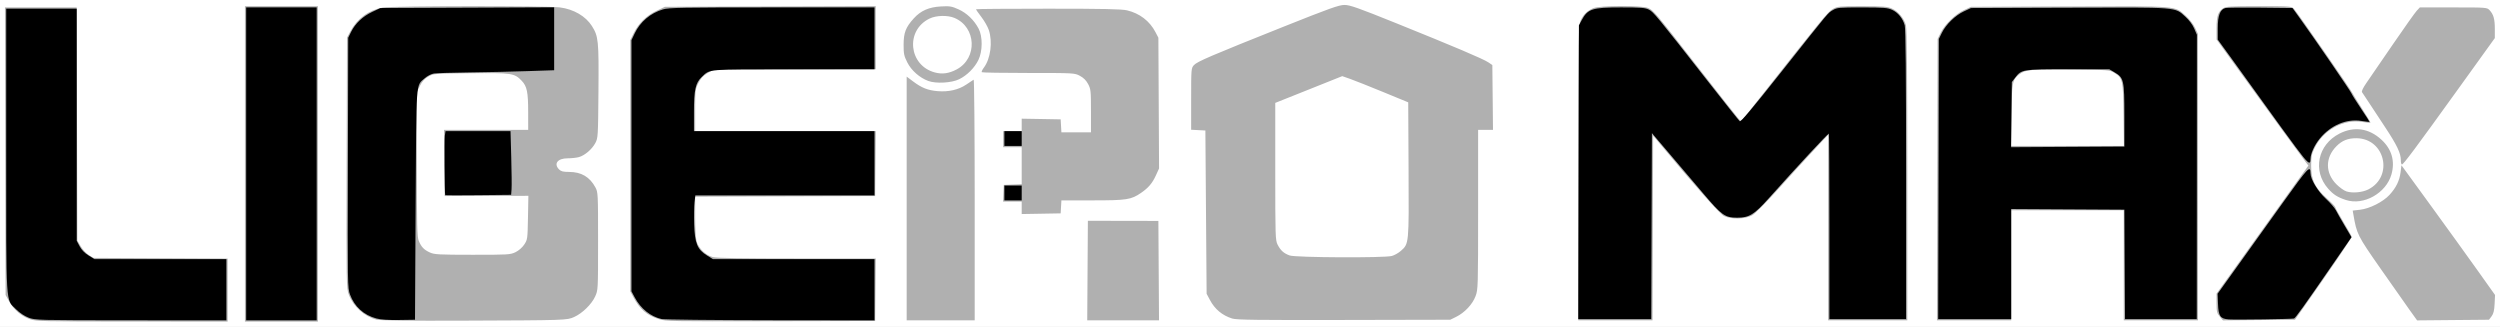
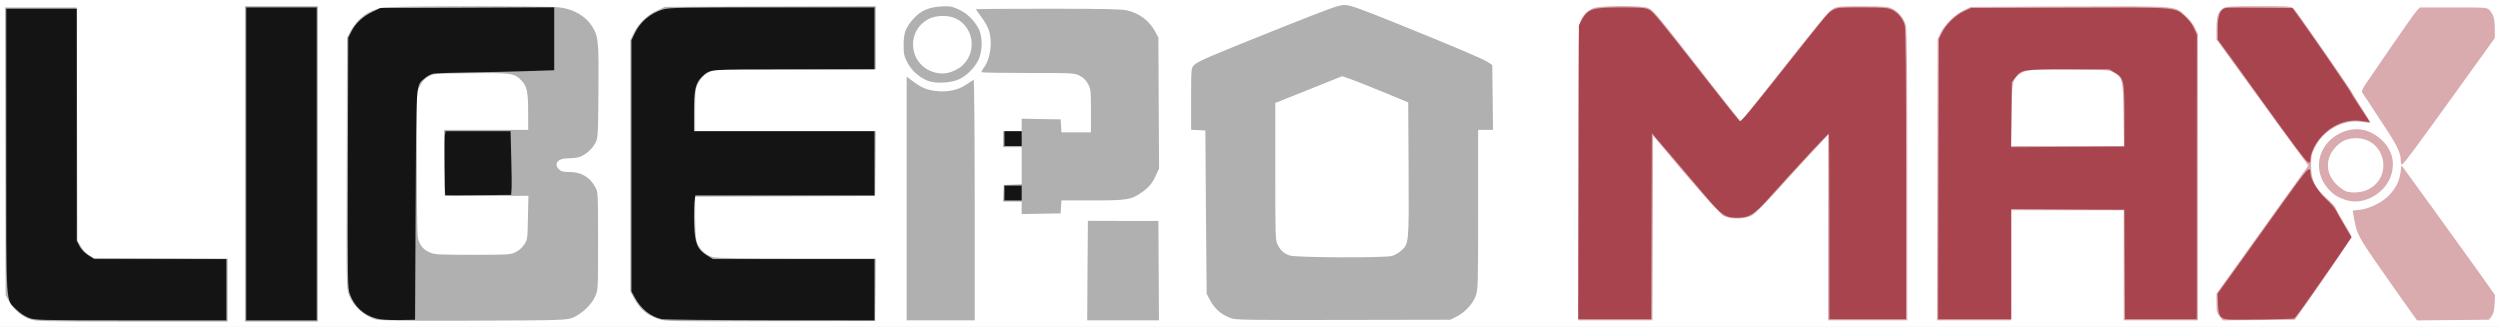
- <svg xmlns="http://www.w3.org/2000/svg" width="2021.21" height="264" viewBox="73.97 211 2021.21 264" role="img" aria-labelledby="title">
-   <rect x="73.97" y="211" width="2021.21" height="264" fill="#ffffff" />
-   <g id="wordmark" fill-rule="evenodd">
-     <path id="gray-structure" fill="#b0b0b0" d="M98.32,469.14 C91.40,466.75 85.10,461.41 81.47,454.86 L78.50,449.50 78.23,333.25 L77.97,217.00 106.96,217.00 L135.95,217.00 136.23,311.25 L136.50,405.50 139.24,410.16 C140.75,412.73 143.67,415.88 145.74,417.16 L149.50,419.50 203.75,419.78 L258.00,420.07 258.00,445.53 L258.00,471.00 180.75,470.97 C109.16,470.94 103.12,470.80 98.32,469.14 Z M272.00,343.50 L272.00,216.00 301.50,216.00 L331.00,216.00 331.00,343.50 L331.00,471.00 301.50,471.00 L272.00,471.00 272.00,343.50 Z M378.49,469.45 C368.51,466.92 359.61,458.92 355.99,449.24 C354.00,443.92 353.97,442.16 354.23,342.66 L354.50,241.50 357.16,236.47 C362.65,226.06 371.94,219.22 383.47,217.09 C390.86,215.72 516.29,215.64 526.72,217.00 C537.80,218.44 547.52,224.11 552.53,232.05 C557.80,240.40 558.14,243.74 557.81,284.70 C557.51,321.54 557.44,322.61 555.28,326.65 C552.58,331.70 546.74,336.70 542.00,338.01 C540.08,338.55 535.98,338.99 532.90,338.99 C524.77,339.00 521.40,343.40 526.00,348.00 C527.56,349.56 529.33,350.00 534.03,350.00 C543.92,350.00 550.76,354.01 555.34,362.50 C557.45,366.41 557.50,367.44 557.50,406.00 C557.50,445.36 557.49,445.52 555.14,450.71 C552.33,456.94 544.79,464.30 538.22,467.26 C532.30,469.93 532.09,469.93 448.56,470.25 C404.99,470.42 381.23,470.14 378.49,469.45 Z M490.75,414.88 C493.39,413.60 496.20,411.14 497.82,408.71 C500.43,404.75 500.51,404.22 500.83,386.99 L501.16,369.32 467.33,369.41 L433.50,369.50 433.23,342.75 L432.97,316.00 466.98,316.00 L501.00,316.00 500.99,301.75 C500.99,285.37 500.04,280.78 495.72,276.26 C489.90,270.16 487.80,269.85 454.46,270.19 C424.81,270.50 424.46,270.53 420.25,272.94 C417.22,274.67 415.27,276.82 413.50,280.38 L411.00,285.39 411.00,343.73 C411.00,393.96 411.21,402.58 412.54,405.75 C414.61,410.70 416.74,412.93 421.50,415.12 C425.10,416.77 428.55,416.96 455.93,416.98 C484.93,417.00 486.58,416.90 490.75,414.88 Z M606.68,469.03 C596.77,465.87 591.26,461.08 585.89,451.00 L583.50,446.50 583.50,345.00 L583.50,243.50 586.31,237.78 C590.17,229.91 596.71,223.51 604.78,219.69 L611.50,216.50 696.75,216.23 L782.00,215.96 782.00,241.45 L782.00,266.94 716.25,267.22 L650.50,267.50 645.85,270.24 C642.39,272.27 640.52,274.31 638.60,278.18 C636.11,283.17 636.00,284.11 636.00,300.20 L636.00,317.00 709.02,317.00 L782.03,317.00 781.77,343.25 L781.50,369.50 708.75,369.76 L636.00,370.01 636.00,386.14 C636.00,395.98 636.48,403.86 637.23,406.36 C638.92,412.00 644.57,417.40 650.28,418.84 C653.53,419.66 673.59,420.00 718.46,420.00 L782.03,420.00 781.77,445.25 L781.50,470.50 697.00,470.70 C617.00,470.89 612.19,470.80 606.68,469.03 Z M807.00,371.47 L807.00,272.94 812.25,276.87 C819.17,282.06 824.11,284.02 832.00,284.69 C840.83,285.45 848.91,283.60 855.16,279.39 C858.00,277.48 860.69,275.69 861.16,275.40 C861.62,275.12 862.00,318.78 862.00,372.44 L862.00,470.00 834.50,470.00 L807.00,470.00 807.00,371.47 Z M953.24,429.75 L953.50,389.50 982.00,389.56 L1010.50,389.61 1010.76,429.81 L1011.02,470.00 982.00,470.00 L952.98,470.00 953.24,429.75 Z M1070.22,468.54 C1062.11,465.99 1056.16,461.03 1052.16,453.50 L1049.50,448.50 1049.00,382.50 L1048.50,316.50 1042.75,316.20 L1037.00,315.90 1037.00,291.01 C1037.00,266.59 1037.04,266.06 1039.25,263.65 C1041.90,260.75 1052.47,256.22 1111.63,232.61 C1148.94,217.72 1156.56,215.00 1160.95,215.00 C1165.32,215.00 1171.90,217.32 1202.32,229.58 C1249.67,248.66 1273.15,258.63 1277.21,261.36 L1280.50,263.58 1280.77,289.79 L1281.03,316.00 1275.02,316.00 L1269.00,316.00 1269.00,380.46 C1269.00,443.18 1268.94,445.07 1266.93,450.45 C1264.48,457.01 1258.14,463.77 1251.27,467.15 L1246.50,469.50 1160.50,469.69 C1090.78,469.85 1073.69,469.63 1070.22,468.54 Z M1199.28,417.94 C1201.35,417.36 1204.59,415.54 1206.46,413.90 C1213.13,408.04 1213.08,408.62 1212.77,348.12 L1212.50,293.74 1192.00,285.30 C1180.72,280.67 1168.72,275.90 1165.33,274.72 L1159.15,272.56 1132.08,283.38 L1105.00,294.19 1105.00,349.64 C1105.00,402.07 1105.10,405.28 1106.89,408.79 C1109.31,413.53 1111.90,415.85 1116.68,417.55 C1121.50,419.27 1193.28,419.61 1199.28,417.94 Z M1350.02,350.75 C1350.04,236.95 1350.13,231.32 1351.89,227.50 C1354.12,222.66 1357.29,219.61 1362.23,217.55 C1367.29,215.43 1401.44,215.30 1406.28,217.38 C1410.77,219.31 1412.00,220.76 1446.09,264.50 C1462.81,285.95 1477.64,304.79 1479.05,306.38 L1481.61,309.25 1490.56,297.92 C1548.07,225.02 1551.79,220.49 1555.87,218.19 C1559.53,216.14 1561.02,216.00 1579.64,216.02 C1596.79,216.04 1600.05,216.30 1603.57,217.89 C1608.73,220.24 1613.51,226.00 1614.91,231.56 C1615.67,234.56 1616.00,271.89 1616.00,352.94 L1616.00,470.00 1584.00,470.00 L1552.00,470.00 1552.00,395.01 L1552.00,320.02 1539.64,333.26 C1532.84,340.54 1519.99,354.60 1511.09,364.50 C1502.06,374.54 1493.04,383.61 1490.70,385.00 C1485.24,388.25 1473.63,388.56 1467.70,385.61 C1464.33,383.94 1444.87,361.97 1415.50,326.68 L1410.50,320.67 1410.24,395.34 L1409.99,470.00 1379.99,470.00 L1350.00,470.00 1350.02,350.75 Z M1640.23,356.25 L1640.50,242.50 1642.96,237.50 C1646.31,230.69 1654.74,222.48 1661.73,219.20 L1667.50,216.50 1746.92,216.23 C1836.76,215.92 1831.92,215.53 1841.12,223.80 C1844.10,226.48 1847.30,230.59 1848.64,233.48 L1850.98,238.50 1850.99,354.25 L1851.00,470.00 1821.00,470.00 L1791.00,470.00 1791.00,425.50 L1791.00,381.00 1745.50,381.00 L1700.00,381.00 1700.00,425.50 L1700.00,470.00 1669.98,470.00 L1639.96,470.00 1640.23,356.25 Z M1790.81,303.75 C1790.46,275.40 1790.18,274.14 1783.27,269.85 C1779.56,267.53 1779.04,267.50 1748.30,267.20 C1715.76,266.88 1711.45,267.28 1706.61,271.09 C1700.86,275.62 1700.53,277.32 1700.17,304.25 L1699.85,329.00 1745.49,329.00 L1791.12,329.00 1790.81,303.75 Z M1868.60,466.94 C1866.29,464.19 1866.00,462.98 1866.00,456.11 L1866.00,448.38 1882.82,424.94 C1892.06,412.05 1908.78,388.75 1919.95,373.18 L1940.28,344.85 1938.20,342.18 C1935.59,338.83 1909.22,302.63 1884.67,268.72 L1866.00,242.93 1866.00,233.92 C1866.00,224.05 1867.22,220.40 1871.41,217.65 C1873.59,216.22 1877.49,216.00 1900.29,216.00 C1926.36,216.00 1926.67,216.02 1928.68,218.25 C1931.82,221.75 1976.00,285.43 1976.00,286.47 C1976.00,286.75 1979.34,292.12 1983.42,298.41 C1987.50,304.69 1990.66,310.01 1990.44,310.22 C1990.23,310.44 1987.32,310.16 1983.98,309.61 C1968.66,307.07 1952.16,316.15 1945.11,331.00 C1942.93,335.59 1942.50,337.91 1942.50,345.00 C1942.50,356.43 1945.42,362.54 1955.06,371.25 C1958.87,374.69 1961.99,377.95 1961.99,378.50 C1962.00,379.05 1964.99,384.45 1968.64,390.50 C1972.30,396.55 1975.29,401.95 1975.30,402.50 C1975.32,403.43 1956.66,430.84 1937.52,458.00 L1929.42,469.50 1900.31,469.76 L1871.20,470.03 1868.60,466.94 Z M2022.22,461.76 C2018.96,457.22 2008.31,442.07 1998.56,428.11 C1979.88,401.35 1979.36,400.31 1976.63,384.37 L1976.10,381.25 1982.00,380.58 C1989.79,379.70 2000.58,374.26 2005.81,368.59 C2011.17,362.77 2013.93,357.15 2014.79,350.26 L2015.50,344.61 2039.11,377.05 C2052.09,394.90 2069.12,418.50 2076.95,429.50 L2091.18,449.50 2090.82,456.70 C2090.56,462.05 2089.93,464.62 2088.38,466.70 L2086.29,469.50 2057.22,469.76 L2028.16,470.03 2022.22,461.76 Z M900.00,379.03 L900.00,374.00 892.45,374.00 L884.91,374.00 885.20,367.25 L885.50,360.50 892.75,360.21 L900.00,359.91 900.00,344.96 L900.00,330.00 892.50,330.00 L885.00,330.00 885.00,323.50 L885.00,317.00 892.50,317.00 L900.00,317.00 900.00,311.97 L900.00,306.95 915.75,307.22 L931.50,307.50 931.80,312.75 L932.10,318.00 944.05,318.00 L956.00,318.00 956.00,300.66 C956.00,284.48 955.85,283.02 953.70,278.96 C952.12,275.98 950.02,273.88 947.04,272.30 C942.72,270.02 942.39,270.00 905.51,270.00 C885.06,270.00 868.05,269.72 867.71,269.38 C867.37,269.03 868.15,267.35 869.44,265.63 C874.83,258.47 876.60,244.90 873.41,235.28 C872.54,232.65 869.84,227.91 867.41,224.75 C864.99,221.59 863.00,218.77 863.00,218.50 C863.00,218.22 889.21,218.01 921.25,218.02 C966.16,218.03 980.79,218.34 985.15,219.36 C995.34,221.76 1003.49,228.01 1008.16,237.00 L1010.50,241.50 1010.78,294.35 L1011.05,347.21 1008.47,352.85 C1005.59,359.16 1002.42,362.88 996.50,366.94 C988.46,372.46 984.98,373.00 957.37,373.00 L932.10,373.00 931.80,378.25 L931.50,383.50 915.75,383.78 L900.00,384.05 900.00,379.03 Z M1970.50,372.66 C1963.78,370.44 1960.41,368.27 1956.19,363.48 C1943.45,349.01 1947.78,328.01 1965.35,319.04 C1977.35,312.92 1989.24,314.65 1999.38,323.99 C2007.67,331.64 2010.44,341.24 2007.43,351.95 C2003.16,367.19 1984.90,377.43 1970.50,372.66 Z M1988.75,364.13 C2009.38,353.61 2002.20,322.89 1979.08,322.75 C1972.32,322.71 1967.56,324.60 1963.07,329.08 C1953.78,338.37 1953.74,350.79 1962.97,360.04 C1965.46,362.53 1969.08,365.10 1971.00,365.74 C1975.77,367.34 1983.91,366.60 1988.75,364.13 Z M2015.00,340.51 C2015.00,334.86 2011.90,328.34 2002.41,314.00 C1997.49,306.57 1991.45,297.40 1988.98,293.60 C1986.52,289.81 1984.11,286.19 1983.64,285.56 C1983.09,284.84 1984.41,282.05 1987.24,277.96 C1989.69,274.41 1999.25,260.48 2008.48,247.00 C2017.70,233.53 2026.41,221.26 2027.81,219.75 L2030.37,217.00 2057.51,217.00 C2084.37,217.00 2084.67,217.02 2086.76,219.25 C2089.96,222.66 2091.00,226.41 2091.00,234.46 L2091.00,241.79 2060.87,283.65 C2026.70,331.11 2017.08,344.00 2015.86,344.00 C2015.39,344.00 2015.00,342.43 2015.00,340.51 Z M824.50,276.46 C817.46,273.87 810.81,268.00 807.51,261.47 C804.86,256.21 804.50,254.49 804.52,247.00 C804.55,237.42 806.24,233.06 812.73,225.88 C818.34,219.67 824.96,216.74 834.61,216.21 C841.86,215.81 843.38,216.06 848.86,218.52 C855.58,221.53 861.47,227.18 865.16,234.15 C868.51,240.47 868.43,252.48 864.99,259.50 C861.88,265.87 855.83,271.93 849.47,275.04 C843.32,278.06 830.77,278.77 824.50,276.46 Z M847.42,267.12 C864.46,258.04 863.36,232.89 845.59,225.47 C840.05,223.16 830.87,223.40 825.49,226.01 C805.75,235.56 808.57,263.94 829.82,269.59 C835.81,271.18 841.23,270.42 847.42,267.12 Z" />
-     <path id="black-structure" fill="#000000" d="M97.06,467.81 C93.73,466.53 89.83,463.92 86.98,461.08 C78.43,452.53 79.00,461.68 79.00,332.32 L79.00,218.00 107.50,218.00 L136.00,218.00 136.00,311.84 L136.00,405.69 138.33,410.09 C139.86,412.99 142.32,415.53 145.50,417.50 L150.35,420.50 203.67,420.50 L257.00,420.50 257.00,445.25 L257.00,470.00 179.75,469.95 C103.89,469.90 102.40,469.86 97.06,467.81 Z M273.00,343.50 L273.00,217.00 301.50,217.00 L330.00,217.00 330.00,343.50 L330.00,470.00 301.50,470.00 L273.00,470.00 273.00,343.50 Z M378.27,468.47 C368.02,465.69 360.65,459.00 356.96,449.16 C355.01,443.94 354.97,441.69 355.23,342.66 L355.50,241.50 357.85,236.76 C361.25,229.92 367.22,224.27 374.84,220.65 L381.50,217.50 451.75,217.21 L522.00,216.91 522.00,242.34 L522.00,267.78 500.25,268.51 C488.29,268.91 467.25,269.38 453.50,269.54 C439.75,269.71 426.82,270.11 424.78,270.43 C422.63,270.77 419.49,272.38 417.38,274.24 C410.09,280.64 410.56,274.19 410.00,377.00 L409.50,469.50 396.50,469.70 C387.80,469.83 381.77,469.43 378.27,468.47 Z M608.73,468.91 C599.75,466.79 592.00,460.54 587.17,451.50 L584.50,446.50 584.50,345.00 L584.50,243.50 587.11,238.00 C591.54,228.65 599.87,221.60 610.03,218.58 C614.71,217.19 625.52,217.00 698.18,217.00 L781.00,217.00 781.00,242.00 L781.00,267.00 715.95,267.00 C644.23,267.00 648.26,266.66 641.22,273.33 C636.26,278.05 635.00,283.77 635.00,301.68 L635.00,317.00 708.00,317.00 L781.00,317.00 781.00,343.00 L781.00,369.00 708.57,369.00 L636.14,369.00 635.45,374.53 C635.07,377.58 634.95,385.61 635.17,392.39 C635.68,407.66 637.76,412.72 645.48,417.49 L650.35,420.50 715.68,420.50 L781.00,420.50 781.00,445.25 L781.00,470.00 696.75,469.90 C650.41,469.84 610.81,469.40 608.73,468.91 Z M1875.86,469.23 C1869.01,468.74 1867.57,466.65 1867.19,456.65 L1866.87,448.50 1883.01,426.00 C1891.89,413.62 1908.42,390.54 1919.74,374.71 C1940.19,346.12 1941.94,344.25 1941.98,351.09 C1942.01,356.01 1947.83,365.67 1954.42,371.72 C1957.88,374.90 1961.51,379.07 1962.48,381.00 C1963.46,382.93 1966.70,388.61 1969.69,393.64 L1975.11,402.78 1960.38,424.14 C1936.50,458.78 1929.79,468.15 1928.61,468.50 C1926.98,468.99 1881.29,469.63 1875.86,469.23 Z M1350.23,350.25 L1350.50,231.50 1352.64,227.50 C1357.67,218.12 1361.10,217.00 1384.72,217.00 C1400.60,217.00 1404.04,217.27 1407.00,218.75 C1410.72,220.61 1413.39,223.85 1454.87,276.83 C1468.27,293.95 1479.80,308.42 1480.48,308.98 C1481.41,309.76 1489.97,299.61 1514.82,268.26 C1554.15,218.64 1551.63,221.65 1556.00,219.07 C1559.23,217.17 1561.06,217.01 1579.50,217.03 C1596.87,217.04 1600.04,217.29 1603.62,218.91 C1608.45,221.11 1612.37,225.90 1613.90,231.50 C1614.66,234.29 1614.99,270.94 1614.99,352.25 L1615.00,469.00 1584.00,469.00 L1553.00,469.00 1553.00,394.00 C1553.00,352.75 1552.82,319.00 1552.60,319.00 C1551.69,319.00 1526.77,345.82 1504.09,371.23 C1492.21,384.54 1488.16,387.02 1478.31,386.98 C1468.54,386.94 1466.04,385.15 1451.01,367.41 C1443.59,358.66 1431.22,344.10 1423.52,335.07 L1409.50,318.63 1409.24,393.82 L1408.99,469.00 1379.47,469.00 L1349.96,469.00 1350.23,350.25 Z M1641.23,355.75 L1641.50,242.50 1643.96,237.50 C1647.27,230.77 1654.78,223.46 1661.76,220.19 L1667.50,217.50 1746.92,217.23 C1836.44,216.92 1831.97,216.57 1840.83,224.54 C1843.82,227.23 1846.58,230.93 1847.92,234.04 L1850.12,239.14 1850.08,350.32 C1850.06,411.47 1850.04,463.19 1850.02,465.25 L1850.00,469.00 1821.01,469.00 L1792.02,469.00 1791.76,424.75 L1791.50,380.50 1745.75,380.24 L1700.00,379.98 1700.00,424.49 L1700.00,469.00 1670.48,469.00 L1640.96,469.00 1641.23,355.75 Z M1791.50,304.50 C1791.50,275.77 1791.07,273.88 1783.53,269.47 L1779.32,267.00 1746.06,267.00 C1708.96,267.00 1708.31,267.10 1703.19,273.81 L1700.50,277.34 1700.20,303.68 L1699.91,330.02 1745.70,329.76 L1791.50,329.50 1791.50,304.50 Z M886.00,367.00 L886.00,361.00 893.00,361.00 L900.00,361.00 900.00,367.00 L900.00,373.00 893.00,373.00 L886.00,373.00 886.00,367.00 Z M433.90,368.77 C433.43,367.60 433.18,323.66 433.61,320.75 L434.18,317.00 460.45,317.00 L486.72,317.00 487.31,338.25 C487.64,349.94 487.75,361.52 487.56,364.00 L487.22,368.50 460.61,368.77 C445.97,368.91 433.95,368.91 433.90,368.77 Z M1929.83,329.73 C1924.01,321.90 1912.81,306.50 1904.94,295.50 C1897.07,284.50 1885.32,268.19 1878.82,259.27 L1867.00,243.03 1867.00,233.77 C1867.01,223.50 1868.90,218.55 1873.22,217.50 C1874.47,217.19 1887.19,217.06 1901.47,217.22 L1927.44,217.50 1933.55,226.00 C1945.78,243.00 1974.22,284.45 1975.04,286.45 C1975.49,287.58 1979.03,293.20 1982.90,298.95 C1986.77,304.70 1989.83,309.48 1989.71,309.57 C1989.60,309.66 1986.53,309.28 1982.90,308.73 C1970.94,306.89 1958.26,312.32 1949.46,323.04 C1945.17,328.28 1942.02,335.19 1941.98,339.43 C1941.94,345.02 1940.12,343.56 1929.83,329.73 Z M886.00,323.00 L886.00,317.00 893.00,317.00 L900.00,317.00 900.00,323.00 L900.00,329.00 893.00,329.00 L886.00,329.00 886.00,323.00 Z" />
-   </g>
+ <svg xmlns="http://www.w3.org/2000/svg" viewBox="5.999 5.999 100.002 13.064" width="100.002" height="13.064" role="img" aria-label="LIBERO-MAX">
+   <rect x="5.999" y="5.999" width="100.002" height="13.064" fill="#ffffff" />
+   <path fill-rule="evenodd" fill="rgb(69.019%, 69.019%, 69.019%)" fill-opacity="1" d="M 7.203 18.77 C 6.863 18.652 6.551 18.391 6.371 18.066 L 6.223 17.801 L 6.211 12.047 L 6.199 6.297 L 9.066 6.297 L 9.082 10.961 L 9.094 15.621 L 9.23 15.852 C 9.305 15.98 9.449 16.137 9.551 16.199 L 9.738 16.316 L 12.422 16.328 L 15.105 16.344 L 15.105 18.863 L 11.281 18.863 C 7.742 18.859 7.441 18.855 7.203 18.77 Z M 15.797 12.555 L 15.797 6.246 L 18.715 6.246 L 18.715 18.863 L 15.797 18.863 Z M 21.066 18.785 C 20.574 18.66 20.133 18.266 19.953 17.785 C 19.855 17.523 19.852 17.438 19.867 12.516 L 19.879 7.508 L 20.012 7.262 C 20.281 6.746 20.742 6.406 21.312 6.301 C 21.68 6.234 27.883 6.23 28.398 6.297 C 28.949 6.367 29.43 6.648 29.676 7.043 C 29.938 7.453 29.953 7.621 29.938 9.645 C 29.922 11.469 29.918 11.523 29.812 11.723 C 29.68 11.973 29.391 12.219 29.156 12.285 C 29.062 12.309 28.859 12.332 28.707 12.332 C 28.305 12.332 28.137 12.551 28.363 12.777 C 28.441 12.855 28.527 12.879 28.762 12.879 C 29.25 12.879 29.59 13.074 29.816 13.496 C 29.922 13.688 29.922 13.738 29.922 15.648 C 29.922 17.594 29.922 17.602 29.805 17.859 C 29.668 18.168 29.293 18.531 28.969 18.68 C 28.676 18.812 28.664 18.812 24.531 18.828 C 22.379 18.836 21.203 18.82 21.066 18.785 Z M 26.621 16.086 C 26.75 16.023 26.891 15.902 26.969 15.781 C 27.098 15.586 27.102 15.559 27.117 14.707 L 27.137 13.832 L 25.461 13.836 L 23.789 13.84 L 23.773 12.52 L 23.762 11.195 L 27.129 11.195 L 27.125 10.488 C 27.125 9.68 27.078 9.453 26.867 9.23 C 26.578 8.926 26.473 8.91 24.824 8.93 C 23.359 8.945 23.34 8.945 23.133 9.066 C 22.98 9.148 22.887 9.258 22.797 9.434 L 22.676 9.68 L 22.676 12.566 C 22.676 15.051 22.684 15.477 22.75 15.637 C 22.852 15.879 22.957 15.992 23.195 16.098 C 23.371 16.18 23.543 16.191 24.898 16.191 C 26.332 16.191 26.414 16.188 26.621 16.086 Z M 32.355 18.766 C 31.867 18.609 31.594 18.371 31.328 17.875 L 31.211 17.652 L 31.211 7.609 L 31.348 7.324 C 31.539 6.938 31.863 6.617 32.262 6.43 L 32.594 6.273 L 36.812 6.258 L 41.031 6.246 L 41.031 8.77 L 37.777 8.781 L 34.523 8.797 L 34.293 8.93 C 34.121 9.031 34.031 9.133 33.934 9.324 C 33.812 9.57 33.805 9.617 33.805 10.414 L 33.805 11.246 L 41.031 11.246 L 41.02 12.543 L 41.004 13.84 L 37.406 13.855 L 33.805 13.867 L 33.805 14.664 C 33.805 15.152 33.832 15.543 33.867 15.664 C 33.949 15.945 34.23 16.211 34.512 16.281 C 34.672 16.324 35.668 16.34 37.887 16.34 L 41.031 16.34 L 41.02 17.59 L 41.004 18.84 L 36.824 18.848 C 32.867 18.859 32.629 18.855 32.355 18.766 Z M 42.266 13.938 L 42.266 9.066 L 42.527 9.258 C 42.867 9.516 43.113 9.613 43.504 9.645 C 43.941 9.684 44.34 9.594 44.648 9.383 C 44.789 9.289 44.922 9.199 44.945 9.188 C 44.969 9.172 44.988 11.332 44.988 13.988 L 44.988 18.812 L 42.266 18.812 Z M 49.5 16.824 L 49.516 14.832 L 50.926 14.836 L 52.336 14.836 L 52.359 18.812 L 49.488 18.812 Z M 55.289 18.742 C 54.887 18.617 54.594 18.371 54.395 17.996 L 54.266 17.75 L 54.238 14.484 L 54.215 11.219 L 53.93 11.203 L 53.645 11.191 L 53.645 9.957 C 53.645 8.75 53.648 8.723 53.758 8.605 C 53.887 8.461 54.41 8.238 57.34 7.07 C 59.184 6.332 59.562 6.199 59.777 6.199 C 59.996 6.199 60.32 6.312 61.824 6.918 C 64.168 7.863 65.328 8.355 65.531 8.492 L 65.691 8.602 L 65.707 9.898 L 65.719 11.195 L 65.125 11.195 L 65.125 14.383 C 65.125 17.488 65.121 17.582 65.023 17.848 C 64.902 18.172 64.586 18.504 64.246 18.672 L 64.012 18.789 L 59.758 18.797 C 56.309 18.805 55.461 18.797 55.289 18.742 Z M 61.676 16.238 C 61.777 16.211 61.938 16.121 62.031 16.039 C 62.359 15.75 62.359 15.777 62.344 12.785 L 62.328 10.094 L 61.316 9.676 C 60.758 9.445 60.164 9.211 59.996 9.152 L 59.688 9.047 L 58.352 9.582 L 57.012 10.117 L 57.012 12.859 C 57.012 15.453 57.016 15.613 57.105 15.785 C 57.223 16.02 57.352 16.137 57.59 16.219 C 57.828 16.305 61.379 16.32 61.676 16.238 Z M 46.867 14.312 L 46.867 14.062 L 46.121 14.062 L 46.152 13.398 L 46.508 13.383 L 46.867 13.367 L 46.867 11.887 L 46.125 11.887 L 46.125 11.246 L 46.867 11.246 L 46.867 10.746 L 47.648 10.762 L 48.426 10.773 L 48.441 11.035 L 48.457 11.293 L 49.637 11.293 L 49.637 10.438 C 49.637 9.637 49.633 9.562 49.523 9.363 C 49.445 9.215 49.344 9.109 49.195 9.031 C 48.98 8.922 48.965 8.918 47.141 8.918 C 46.129 8.918 45.285 8.906 45.27 8.887 C 45.254 8.871 45.293 8.789 45.355 8.703 C 45.621 8.348 45.711 7.676 45.551 7.203 C 45.508 7.07 45.375 6.836 45.254 6.68 C 45.137 6.523 45.039 6.383 45.039 6.371 C 45.039 6.355 46.336 6.348 47.918 6.348 C 50.141 6.348 50.863 6.363 51.082 6.414 C 51.586 6.531 51.988 6.84 52.219 7.285 L 52.336 7.508 L 52.348 10.125 L 52.363 12.738 L 52.234 13.02 C 52.094 13.332 51.934 13.516 51.641 13.715 C 51.246 13.988 51.07 14.016 49.707 14.016 L 48.457 14.016 L 48.441 14.273 L 48.426 14.535 L 47.648 14.547 L 46.867 14.562 Z M 43.133 9.238 C 42.785 9.109 42.457 8.82 42.293 8.496 C 42.16 8.238 42.145 8.152 42.145 7.781 C 42.145 7.309 42.23 7.09 42.551 6.734 C 42.828 6.43 43.156 6.285 43.633 6.258 C 43.992 6.238 44.066 6.25 44.336 6.371 C 44.672 6.52 44.961 6.801 45.145 7.145 C 45.309 7.457 45.305 8.051 45.137 8.398 C 44.98 8.715 44.684 9.016 44.367 9.168 C 44.062 9.316 43.441 9.352 43.133 9.238 Z M 44.266 8.777 C 45.109 8.328 45.055 7.082 44.176 6.715 C 43.902 6.602 43.449 6.613 43.18 6.742 C 42.203 7.215 42.344 8.621 43.395 8.898 C 43.691 8.977 43.961 8.941 44.266 8.777 Z M 44.266 8.777 " />
+   <path fill-rule="evenodd" fill="rgb(85.1%, 66.669%, 68.239%)" fill-opacity="1" d="M 69.133 12.914 C 69.133 7.285 69.137 7.004 69.227 6.816 C 69.336 6.578 69.492 6.426 69.738 6.324 C 69.988 6.219 71.676 6.211 71.918 6.316 C 72.137 6.41 72.199 6.484 73.887 8.648 C 74.711 9.707 75.445 10.641 75.516 10.719 L 75.645 10.859 L 76.086 10.301 C 78.93 6.695 79.113 6.469 79.316 6.355 C 79.5 6.254 79.57 6.246 80.492 6.25 C 81.34 6.25 81.504 6.262 81.676 6.34 C 81.934 6.457 82.168 6.742 82.238 7.016 C 82.277 7.164 82.293 9.012 82.293 13.023 L 82.293 18.812 L 79.125 18.812 L 79.125 11.395 L 78.516 12.047 C 78.176 12.41 77.543 13.105 77.102 13.594 C 76.656 14.09 76.207 14.539 76.094 14.609 C 75.824 14.77 75.25 14.785 74.953 14.641 C 74.789 14.555 73.824 13.469 72.371 11.723 L 72.125 11.426 L 72.113 15.121 L 72.098 18.812 L 69.133 18.812 Z M 83.492 13.188 L 83.504 7.559 L 83.625 7.312 C 83.793 6.973 84.207 6.566 84.555 6.406 L 84.84 6.273 L 88.77 6.258 C 93.215 6.242 92.973 6.223 93.43 6.633 C 93.578 6.766 93.734 6.969 93.801 7.113 L 93.918 7.359 L 93.918 18.812 L 90.949 18.812 L 90.949 14.41 L 86.449 14.41 L 86.449 18.812 L 83.477 18.812 Z M 90.941 10.59 C 90.922 9.188 90.91 9.125 90.566 8.91 C 90.383 8.797 90.359 8.797 88.836 8.781 C 87.227 8.766 87.016 8.785 86.773 8.973 C 86.492 9.195 86.473 9.281 86.457 10.613 L 86.441 11.84 L 90.957 11.84 Z M 94.789 18.664 C 94.676 18.527 94.66 18.465 94.66 18.125 L 94.66 17.746 L 95.492 16.586 C 95.949 15.945 96.777 14.793 97.328 14.023 L 98.336 12.621 L 98.234 12.488 C 98.105 12.324 96.801 10.535 95.586 8.855 L 94.66 7.578 L 94.66 7.133 C 94.66 6.645 94.723 6.465 94.93 6.328 C 95.035 6.258 95.23 6.246 96.355 6.246 C 97.648 6.246 97.664 6.25 97.762 6.359 C 97.918 6.531 100.102 9.684 100.102 9.734 C 100.102 9.746 100.27 10.012 100.469 10.324 C 100.672 10.637 100.828 10.898 100.816 10.91 C 100.809 10.918 100.664 10.906 100.496 10.879 C 99.738 10.754 98.922 11.203 98.574 11.938 C 98.465 12.164 98.445 12.277 98.445 12.629 C 98.445 13.195 98.59 13.496 99.066 13.93 C 99.254 14.098 99.41 14.262 99.41 14.285 C 99.41 14.312 99.559 14.582 99.738 14.879 C 99.918 15.18 100.066 15.445 100.066 15.473 C 100.07 15.52 99.145 16.875 98.199 18.219 L 97.797 18.789 L 96.359 18.801 L 94.918 18.816 Z M 102.391 18.406 C 102.227 18.184 101.703 17.434 101.219 16.742 C 100.293 15.418 100.27 15.367 100.133 14.578 L 100.109 14.422 L 100.398 14.391 C 100.785 14.348 101.32 14.078 101.578 13.797 C 101.844 13.508 101.98 13.23 102.023 12.891 L 102.059 12.609 L 103.227 14.215 C 103.867 15.098 104.711 16.266 105.098 16.809 L 105.801 17.801 L 105.785 18.156 C 105.77 18.422 105.738 18.547 105.664 18.652 L 105.559 18.789 L 104.121 18.801 L 102.684 18.816 Z M 99.832 14 C 99.5 13.887 99.332 13.781 99.121 13.543 C 98.492 12.828 98.707 11.789 99.574 11.344 C 100.168 11.043 100.758 11.129 101.258 11.59 C 101.668 11.969 101.809 12.445 101.656 12.973 C 101.445 13.727 100.543 14.234 99.832 14 Z M 100.734 13.574 C 101.754 13.055 101.398 11.535 100.254 11.527 C 99.922 11.527 99.684 11.621 99.465 11.844 C 99.004 12.301 99 12.918 99.457 13.375 C 99.582 13.496 99.762 13.625 99.855 13.656 C 100.09 13.734 100.496 13.699 100.734 13.574 Z M 102.031 12.406 C 102.031 12.129 101.879 11.805 101.41 11.098 C 101.168 10.727 100.867 10.273 100.746 10.086 C 100.625 9.898 100.504 9.719 100.48 9.688 C 100.453 9.652 100.52 9.516 100.66 9.312 C 100.781 9.137 101.254 8.449 101.711 7.781 C 102.168 7.113 102.598 6.508 102.668 6.434 L 102.793 6.297 L 104.137 6.297 C 105.465 6.297 105.48 6.297 105.582 6.406 C 105.742 6.578 105.793 6.762 105.793 7.16 L 105.793 7.523 L 104.301 9.594 C 102.609 11.941 102.137 12.582 102.074 12.582 C 102.051 12.582 102.031 12.504 102.031 12.406 Z M 102.031 12.406 " />
+   <path fill-rule="evenodd" fill="rgb(7.84%, 7.84%, 7.84%)" fill-opacity="1" d="M 7.141 18.707 C 6.977 18.641 6.785 18.512 6.645 18.371 C 6.219 17.949 6.25 18.402 6.25 12.004 L 6.25 6.348 L 9.07 6.348 L 9.07 15.633 L 9.184 15.852 C 9.262 15.992 9.383 16.117 9.539 16.215 L 9.777 16.363 L 15.055 16.363 L 15.055 18.812 L 11.234 18.812 C 7.48 18.809 7.406 18.809 7.141 18.707 Z M 15.848 12.555 L 15.848 6.297 L 18.668 6.297 L 18.668 18.812 L 15.848 18.812 Z M 21.055 18.738 C 20.547 18.602 20.184 18.27 20 17.781 C 19.906 17.523 19.902 17.414 19.914 12.516 L 19.93 7.508 L 20.047 7.273 C 20.215 6.938 20.508 6.656 20.887 6.477 L 21.215 6.32 L 24.691 6.309 L 28.168 6.293 L 28.168 8.809 L 27.09 8.844 C 26.5 8.863 25.457 8.887 24.777 8.895 C 24.098 8.906 23.457 8.926 23.355 8.941 C 23.25 8.957 23.094 9.035 22.988 9.129 C 22.629 9.445 22.652 9.125 22.625 14.211 L 22.602 18.789 L 21.957 18.801 C 21.527 18.805 21.227 18.785 21.055 18.738 Z M 32.457 18.762 C 32.012 18.656 31.629 18.348 31.391 17.898 L 31.258 17.652 L 31.258 7.609 L 31.387 7.336 C 31.605 6.875 32.02 6.523 32.523 6.375 C 32.754 6.305 33.289 6.297 36.883 6.297 L 40.98 6.297 L 40.98 8.77 L 37.762 8.77 C 34.215 8.77 34.414 8.754 34.066 9.082 C 33.82 9.316 33.758 9.602 33.758 10.488 L 33.758 11.246 L 40.98 11.246 L 40.98 13.816 L 33.812 13.816 L 33.777 14.09 C 33.762 14.242 33.754 14.641 33.766 14.973 C 33.789 15.73 33.895 15.98 34.277 16.215 L 34.516 16.363 L 40.98 16.363 L 40.98 18.812 L 36.812 18.809 C 34.52 18.805 32.559 18.785 32.457 18.762 Z M 46.176 13.719 L 46.176 13.422 L 46.867 13.422 L 46.867 14.016 L 46.176 14.016 Z M 23.809 13.805 C 23.785 13.746 23.773 11.574 23.793 11.43 L 23.82 11.246 L 26.422 11.246 L 26.449 12.297 C 26.465 12.875 26.473 13.445 26.461 13.57 L 26.445 13.793 L 25.129 13.805 C 24.406 13.812 23.809 13.812 23.809 13.805 Z M 46.176 11.543 L 46.176 11.246 L 46.867 11.246 L 46.867 11.84 L 46.176 11.84 Z M 46.176 11.543 " />
+   <path fill-rule="evenodd" fill="rgb(65.489%, 26.669%, 30.589%)" fill-opacity="1" d="M 95.148 18.777 C 94.809 18.75 94.738 18.648 94.719 18.152 L 94.703 17.75 L 95.504 16.637 C 95.941 16.023 96.758 14.883 97.32 14.098 C 98.332 12.684 98.418 12.594 98.418 12.93 C 98.422 13.176 98.711 13.652 99.035 13.953 C 99.207 14.109 99.387 14.316 99.434 14.41 C 99.484 14.508 99.645 14.789 99.789 15.035 L 100.059 15.488 L 99.332 16.547 C 98.148 18.258 97.816 18.723 97.758 18.738 C 97.676 18.766 95.418 18.797 95.148 18.777 Z M 69.145 12.891 L 69.156 7.016 L 69.262 6.816 C 69.512 6.352 69.68 6.297 70.848 6.297 C 71.637 6.297 71.805 6.309 71.953 6.383 C 72.137 6.477 72.27 6.637 74.32 9.258 C 74.984 10.105 75.555 10.82 75.586 10.848 C 75.633 10.887 76.055 10.383 77.285 8.832 C 79.23 6.379 79.105 6.527 79.324 6.398 C 79.484 6.305 79.574 6.297 80.484 6.297 C 81.344 6.297 81.504 6.312 81.68 6.391 C 81.918 6.5 82.113 6.738 82.188 7.016 C 82.227 7.152 82.242 8.965 82.242 12.988 L 82.242 18.766 L 79.176 18.766 L 79.176 15.055 C 79.176 13.012 79.168 11.344 79.156 11.344 C 79.109 11.344 77.879 12.672 76.754 13.926 C 76.168 14.586 75.969 14.707 75.48 14.707 C 74.996 14.703 74.871 14.617 74.129 13.738 C 73.762 13.305 73.148 12.586 72.77 12.137 L 72.074 11.324 L 72.062 15.047 L 72.051 18.766 L 69.129 18.766 Z M 83.539 13.16 L 83.555 7.559 L 83.676 7.312 C 83.84 6.977 84.211 6.617 84.555 6.453 L 84.84 6.32 L 88.77 6.309 C 93.199 6.293 92.977 6.277 93.414 6.668 C 93.562 6.805 93.699 6.984 93.766 7.141 L 93.875 7.391 L 93.871 12.895 C 93.871 15.918 93.871 18.477 93.871 18.578 L 93.867 18.766 L 91 18.766 L 90.988 16.574 L 90.977 14.387 L 88.711 14.375 L 86.449 14.359 L 86.449 18.766 L 83.527 18.766 Z M 90.977 10.625 C 90.977 9.203 90.953 9.109 90.582 8.895 L 90.371 8.77 L 88.727 8.77 C 86.891 8.77 86.859 8.777 86.605 9.109 L 86.473 9.281 L 86.457 10.586 L 86.445 11.887 L 88.707 11.875 L 90.977 11.863 Z M 97.82 11.875 C 97.531 11.488 96.977 10.727 96.586 10.18 C 96.199 9.637 95.617 8.828 95.297 8.387 L 94.711 7.586 L 94.711 7.125 C 94.711 6.617 94.805 6.375 95.02 6.32 C 95.078 6.305 95.711 6.301 96.414 6.309 L 97.699 6.32 L 98.004 6.742 C 98.609 7.582 100.016 9.633 100.055 9.734 C 100.078 9.789 100.254 10.066 100.445 10.352 C 100.637 10.637 100.789 10.871 100.781 10.875 C 100.777 10.883 100.625 10.863 100.445 10.836 C 99.852 10.746 99.227 11.012 98.789 11.543 C 98.578 11.801 98.422 12.145 98.418 12.355 C 98.418 12.629 98.328 12.559 97.82 11.875 Z M 97.82 11.875 " />
</svg>
